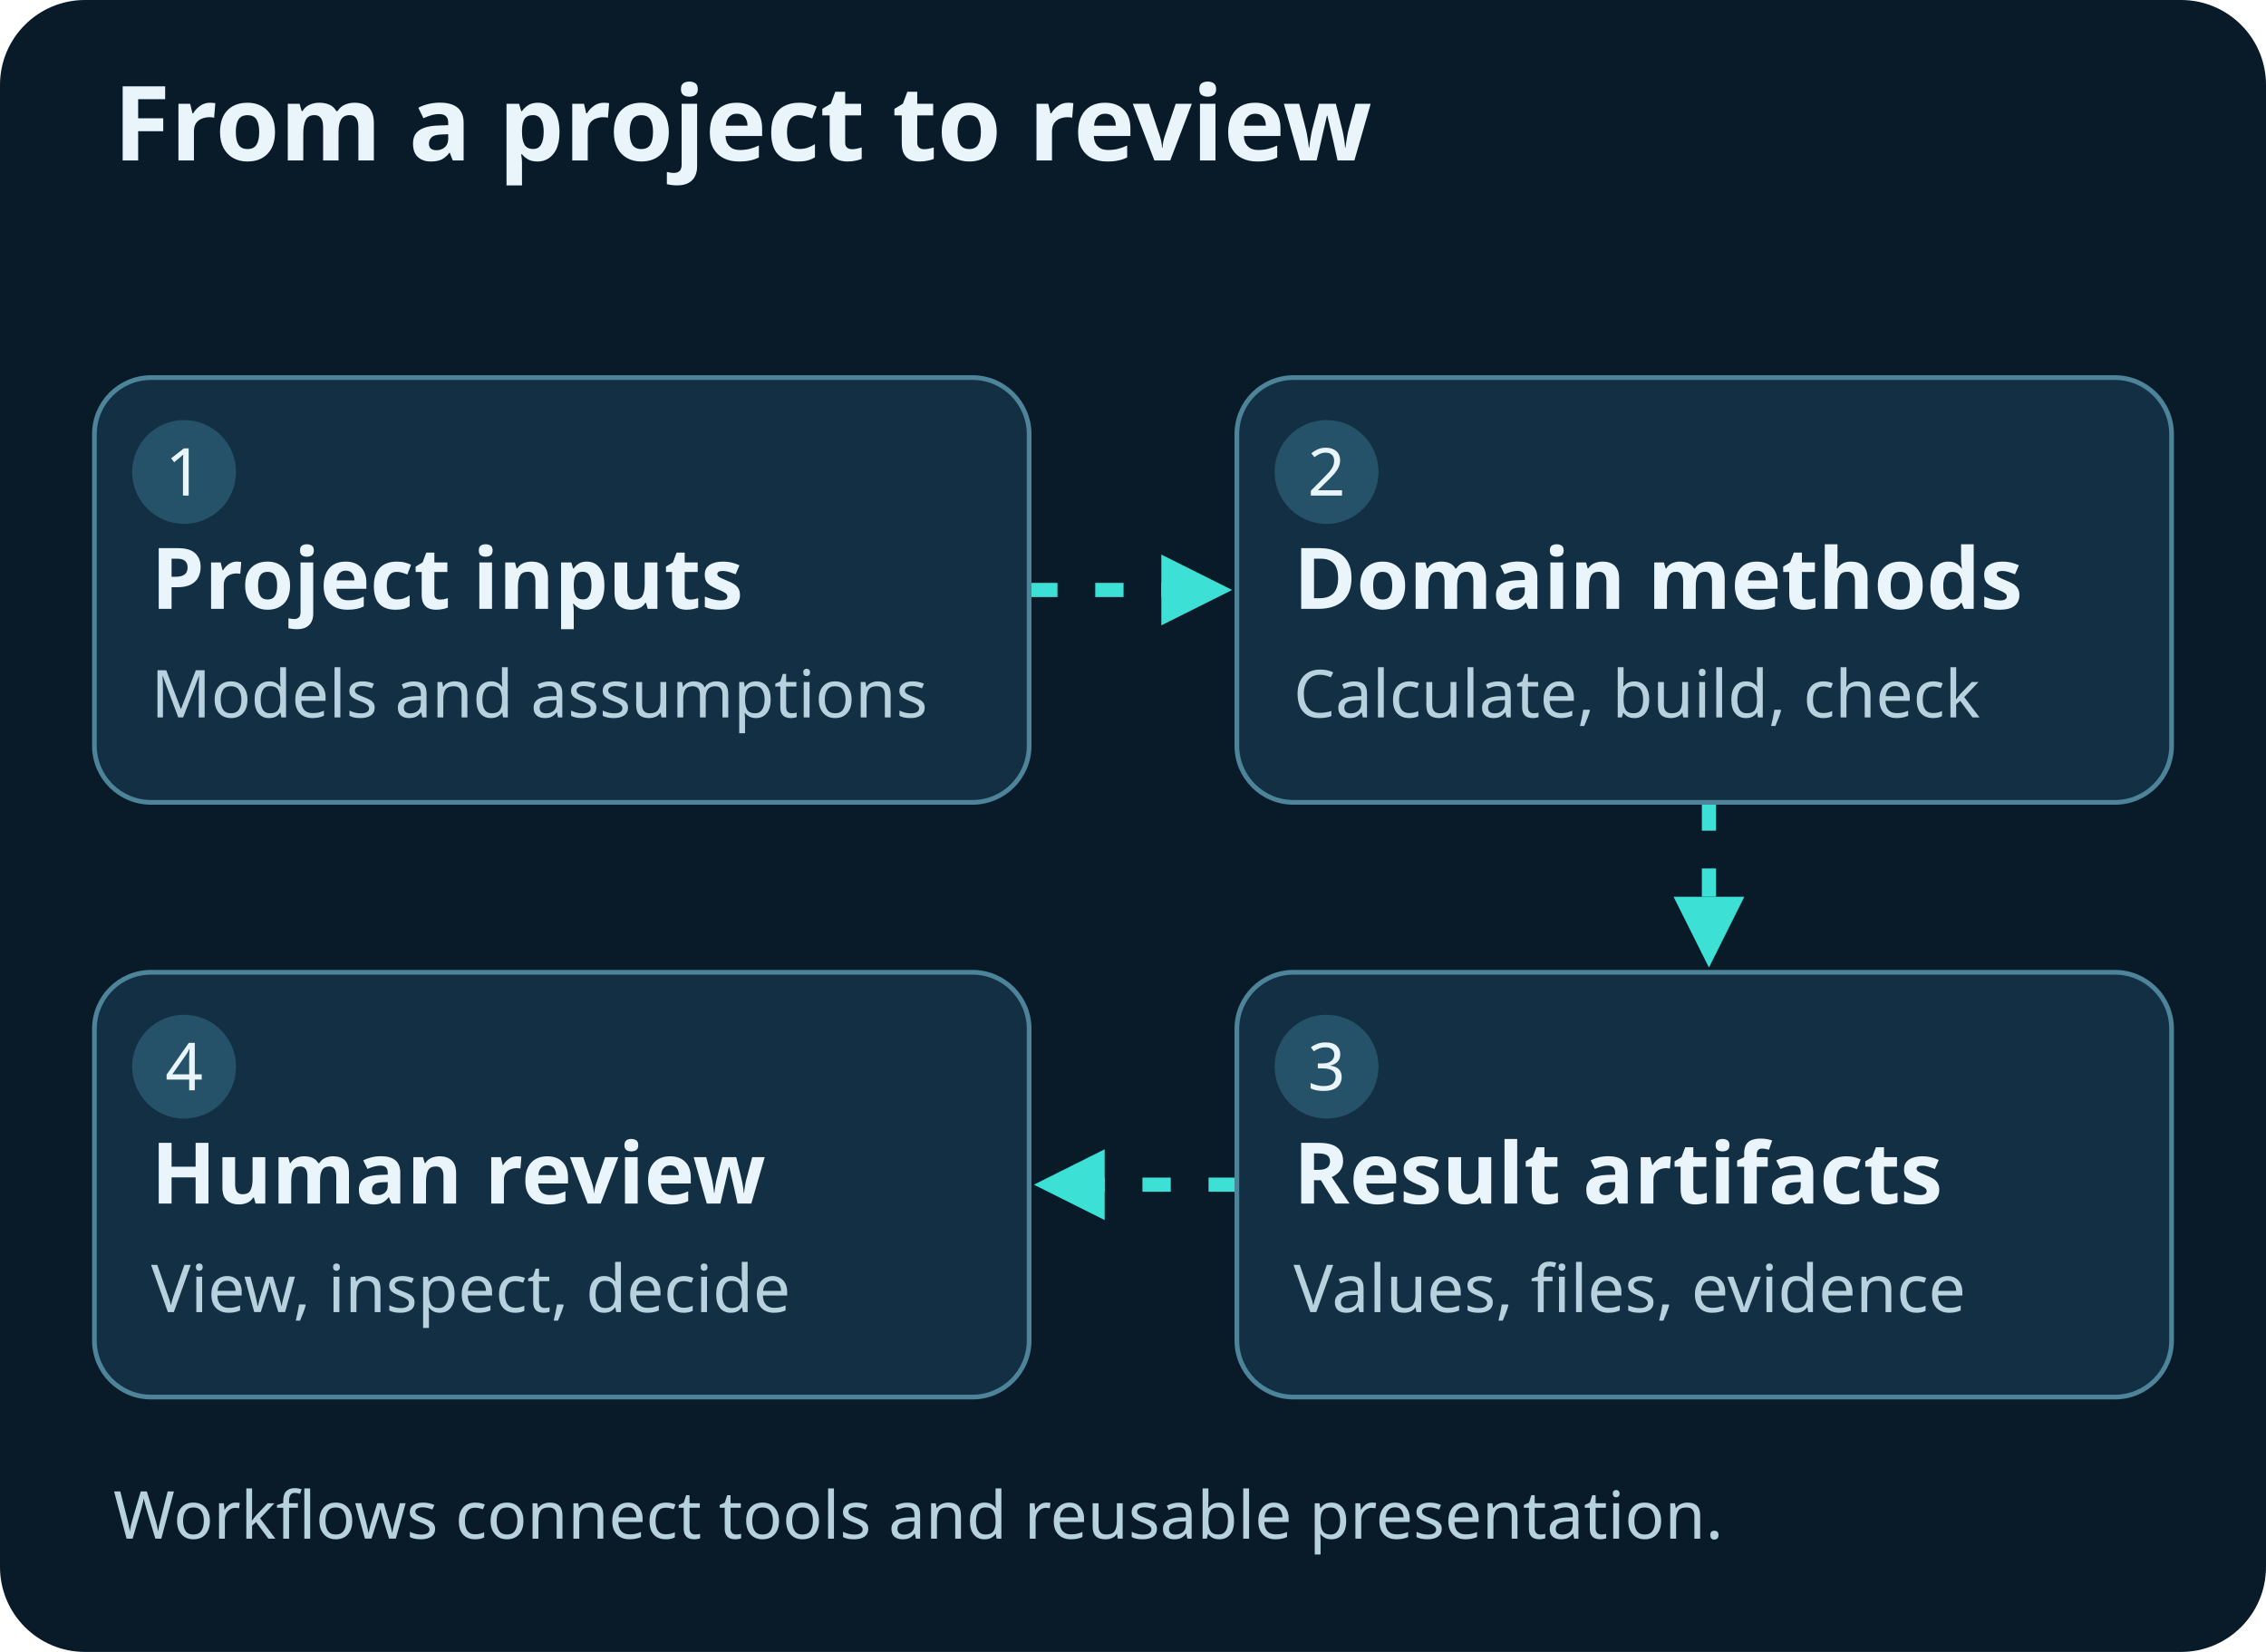
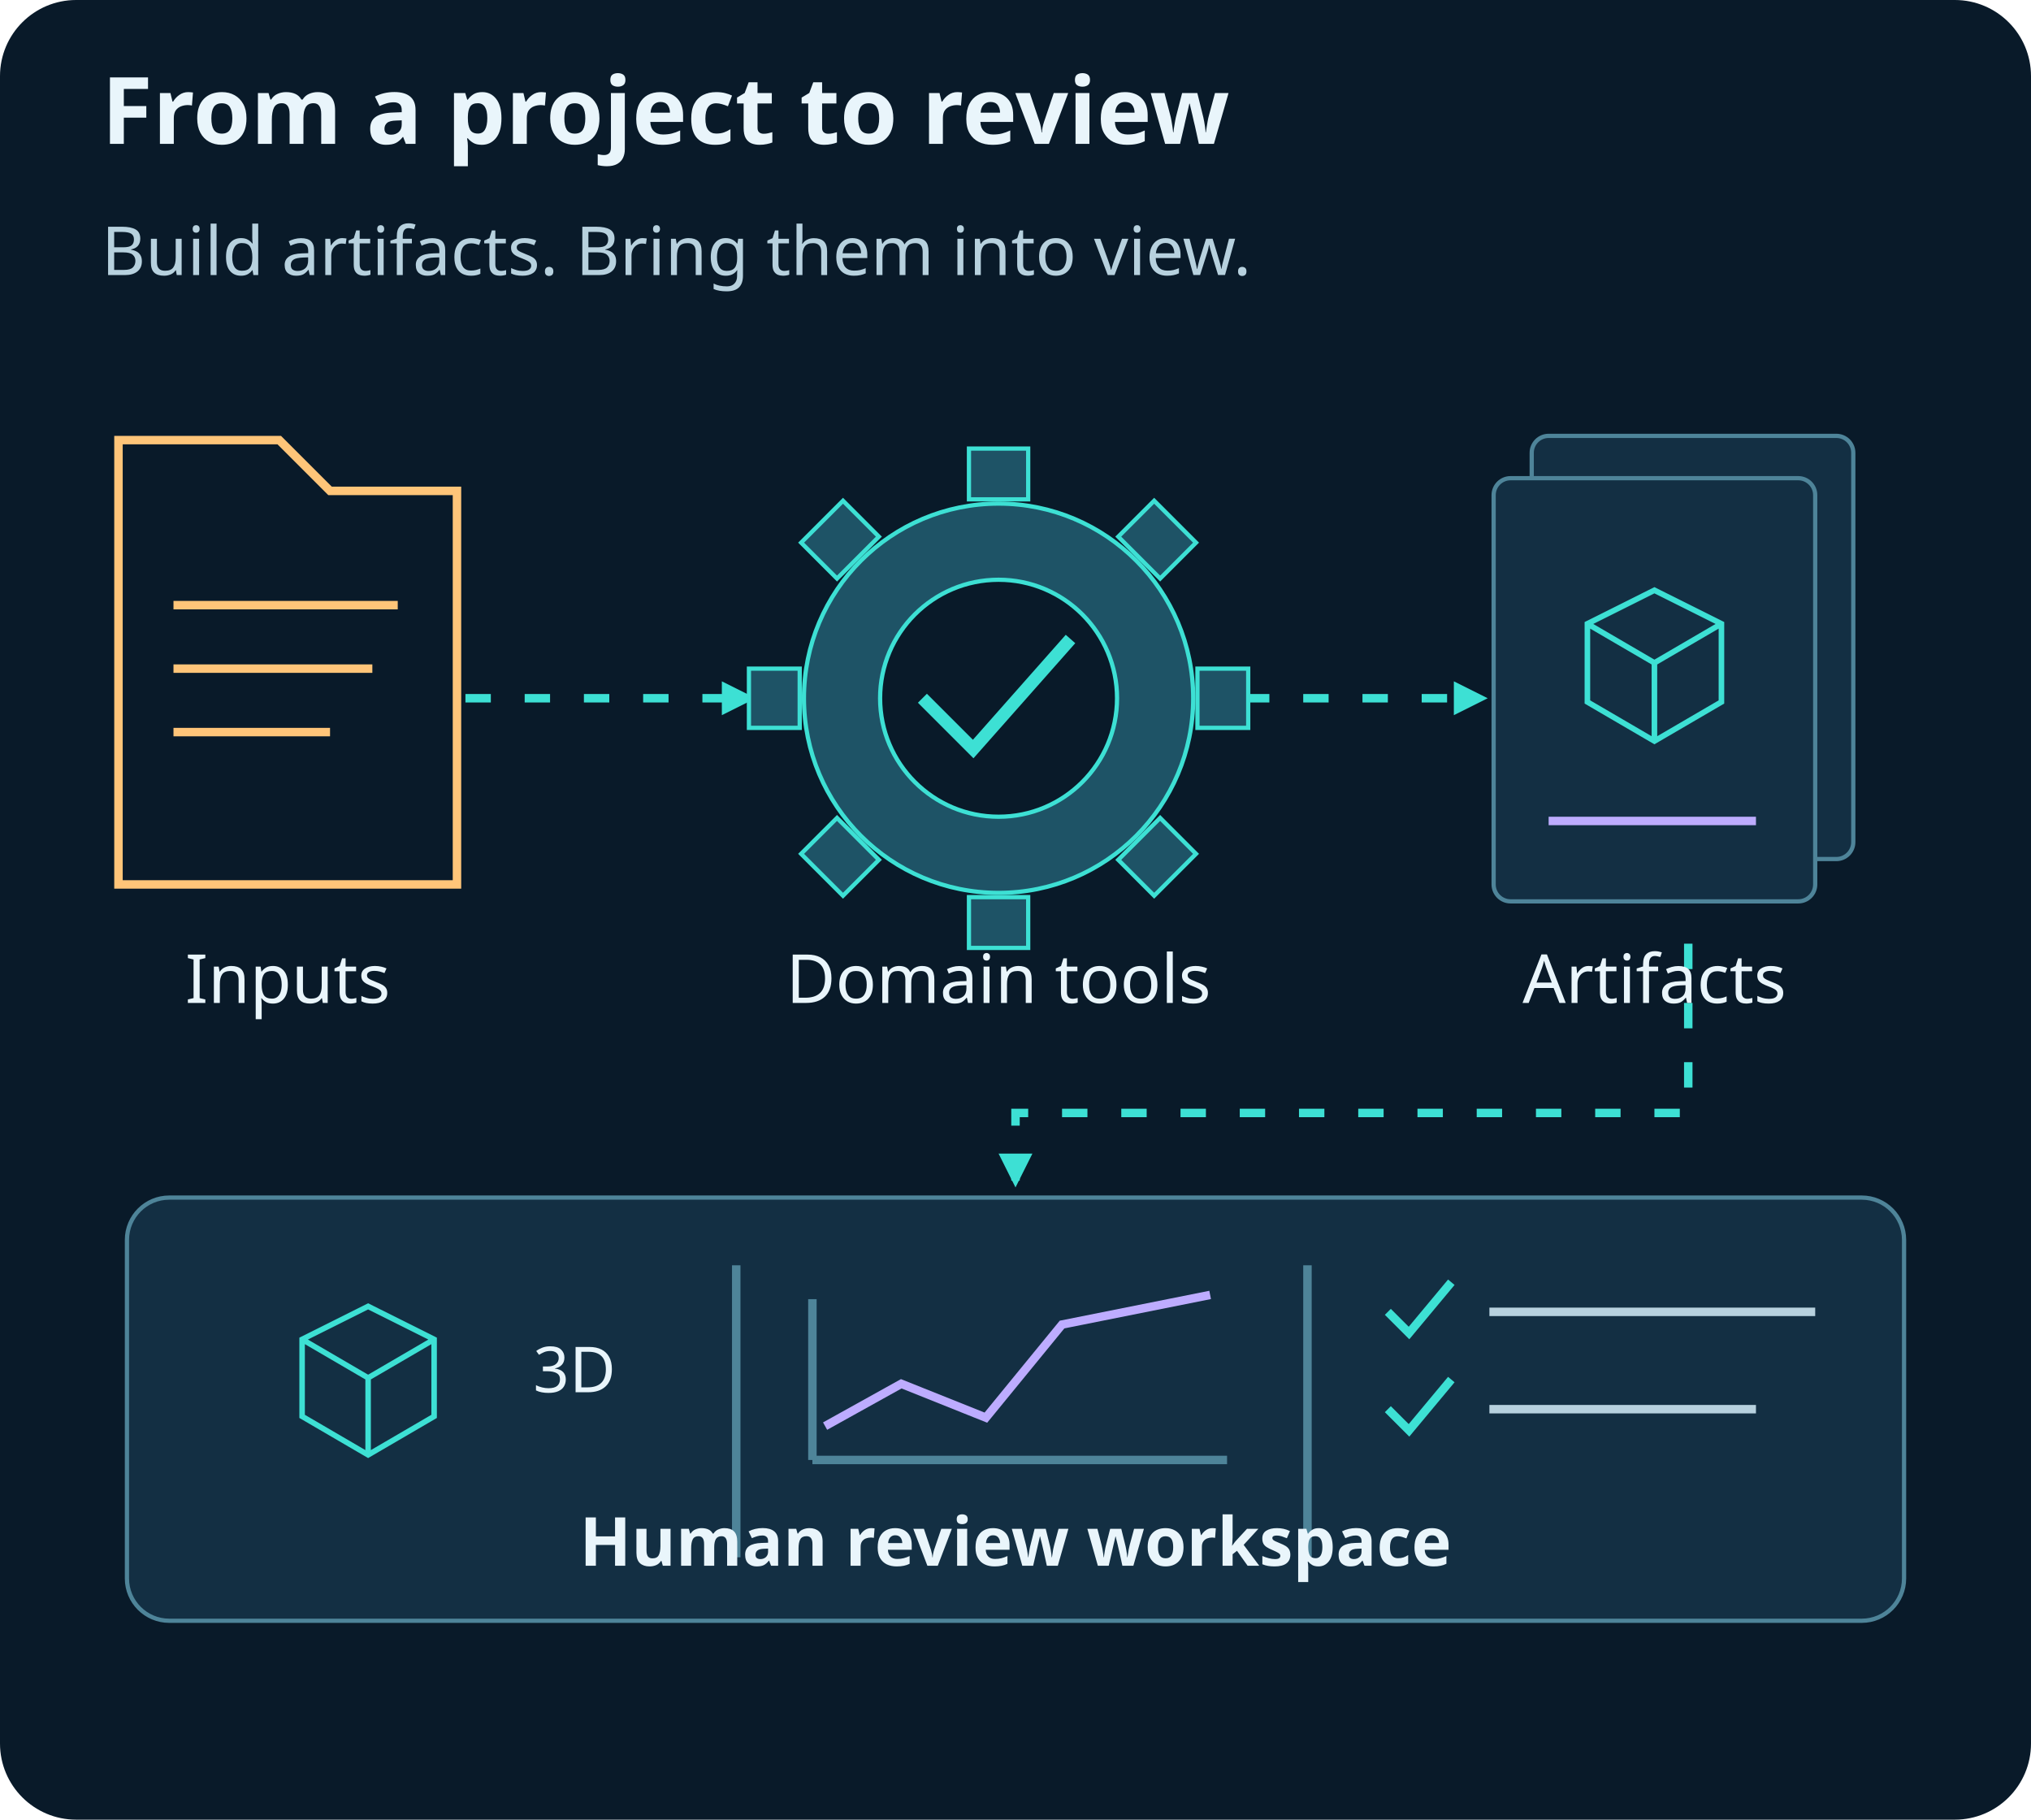
- <svg xmlns="http://www.w3.org/2000/svg" width="480" height="350" viewBox="0 0 480 350" role="img" aria-labelledby="title desc">
-   <style>text{font-family:system-ui,sans-serif;fill:#e9f5fb}.detail{fill:#b7d1de;font-size:14px}.flow{stroke:#3de0d4;stroke-width:3;stroke-dasharray:6 8;fill:none}.flow{animation:flow 2.8s linear infinite}@keyframes flow{to{stroke-dashoffset:-28}}@media (prefers-reduced-motion:reduce){*{animation:none!important}}</style>
+ <svg xmlns="http://www.w3.org/2000/svg" width="480" height="430" viewBox="0 0 480 430" role="img" aria-labelledby="title desc">
+   <style>text{font-family:system-ui,sans-serif}.flow,.return{stroke-dasharray:6 8}.flow{animation:flow 2.8s linear infinite}.return{animation:flow 4s linear infinite}.gear{animation:turn 20s linear infinite}.scan{animation:scan 3s ease-in-out infinite alternate}.check,.level{animation:readout 2s ease-in-out infinite alternate}.sweep{animation:sweep 4s ease-in-out infinite alternate}@keyframes sweep{from{transform:translateX(-90px)}to{transform:translateX(90px)}}@keyframes flow{to{stroke-dashoffset:-28}}@keyframes turn{to{transform:rotate(360deg)}}@keyframes scan{to{opacity:.25}}@keyframes readout{to{opacity:.5}}@media (prefers-reduced-motion:reduce){*{animation:none!important}}</style>
  <defs>
-     <marker id="arrow" viewBox="0 0 10 10" refX="8" refY="5" markerWidth="5" markerHeight="5" orient="auto">
+     <marker id="amber-arrow" viewBox="0 0 10 10" refX="8" refY="5" markerWidth="4" markerHeight="4" orient="auto">
+       <path d="M0 0L10 5L0 10Z" fill="#ffc579" />
+     </marker>
+     <marker id="arrow" viewBox="0 0 10 10" refX="8" refY="5" markerWidth="4" markerHeight="4" orient="auto-start-reverse">
      <path d="M0 0L10 5L0 10Z" fill="#3de0d4" />
    </marker>
  </defs>
-   <rect width="480" height="350" rx="18" fill="#091a29" />
-   <text x="24" y="34" font-size="22" font-weight="700">From a project to review</text>
-   <path class="flow" d="M218 125H258" marker-end="url(#arrow)" />
-   <path class="flow" d="M362 170V202" marker-end="url(#arrow)" />
-   <path class="flow" d="M262 251H222" marker-end="url(#arrow)" />
-   <rect x="20" y="80" width="198" height="90" rx="12" fill="#132f43" stroke="#4e8499" />
-   <circle cx="39" cy="100" r="11" fill="#265269" />
-   <text x="39" y="105" text-anchor="middle" font-size="14">1</text>
-   <text x="32" y="129" font-size="18" font-weight="600">Project inputs</text>
-   <text class="detail" x="32" y="152">Models and assumptions</text>
-   <rect x="262" y="80" width="198" height="90" rx="12" fill="#132f43" stroke="#4e8499" />
-   <circle cx="281" cy="100" r="11" fill="#265269" />
-   <text x="281" y="105" text-anchor="middle" font-size="14">2</text>
-   <text x="274" y="129" font-size="18" font-weight="600">Domain methods</text>
-   <text class="detail" x="274" y="152">Calculate, build, check</text>
-   <rect x="262" y="206" width="198" height="90" rx="12" fill="#132f43" stroke="#4e8499" />
-   <circle cx="281" cy="226" r="11" fill="#265269" />
-   <text x="281" y="231" text-anchor="middle" font-size="14">3</text>
-   <text x="274" y="255" font-size="18" font-weight="600">Result artifacts</text>
-   <text class="detail" x="274" y="278">Values, files, evidence</text>
-   <rect x="20" y="206" width="198" height="90" rx="12" fill="#132f43" stroke="#4e8499" />
-   <circle cx="39" cy="226" r="11" fill="#265269" />
-   <text x="39" y="231" text-anchor="middle" font-size="14">4</text>
-   <text x="32" y="255" font-size="18" font-weight="600">Human review</text>
-   <text class="detail" x="32" y="278">View, inspect, decide</text>
-   <text class="detail" x="24" y="326">Workflows connect tools and reusable presentation.</text>
+   <rect width="480" height="430" rx="18" fill="#091a29" />
+   <text x="24" y="34" font-size="22" text-anchor="start" fill="#e9f5fb" font-weight="700">From a project to review</text>
+   <text x="24" y="65" font-size="16" text-anchor="start" fill="#b7d1de" font-weight="400">Build artifacts. Bring them into view.</text>
+   <path d="M110 165H177" fill="none" stroke="#3de0d4" stroke-width="2" class="flow" marker-end="url(#arrow)" />
+   <path d="M294 165H350" fill="none" stroke="#3de0d4" stroke-width="2" class="flow" marker-end="url(#arrow)" />
+   <path d="M399 223V263H240V279" fill="none" stroke="#3de0d4" stroke-width="2" class="flow" marker-end="url(#arrow)" />
+   <path d="M28 124V104H66L78 116H108V209H28Z" fill="none" stroke="#ffc579" stroke-width="2" class="" />
+   <path d="M41 143H94M41 158H88M41 173H78" fill="none" stroke="#ffc579" stroke-width="2" class="" />
+   <text x="68" y="237" font-size="16" text-anchor="middle" fill="#e9f5fb" font-weight="400">Inputs</text>
+   <g transform="translate(236 165)">
+     <g class="gear" fill="#1e5366" stroke="#3de0d4">
+       <path d="M-7 -59H7V-47H-7Z" transform="rotate(0)" />
+       <path d="M-7 -59H7V-47H-7Z" transform="rotate(45)" />
+       <path d="M-7 -59H7V-47H-7Z" transform="rotate(90)" />
+       <path d="M-7 -59H7V-47H-7Z" transform="rotate(135)" />
+       <path d="M-7 -59H7V-47H-7Z" transform="rotate(180)" />
+       <path d="M-7 -59H7V-47H-7Z" transform="rotate(225)" />
+       <path d="M-7 -59H7V-47H-7Z" transform="rotate(270)" />
+       <path d="M-7 -59H7V-47H-7Z" transform="rotate(315)" />
+       <circle r="46" />
+       <circle r="28" fill="#091a29" />
+     </g>
+   </g>
+   <path d="M218 165L230 177L253 151" fill="none" stroke="#3de0d4" stroke-width="3" class="" />
+   <text x="236" y="237" font-size="16" text-anchor="middle" fill="#e9f5fb" font-weight="400">Domain tools</text>
+   <rect x="362" y="103" width="76" height="100" rx="4" fill="#132f43" stroke="#4e8499" />
+   <rect x="353" y="113" width="76" height="100" rx="4" fill="#132f43" stroke="#4e8499" />
+   <g transform="translate(391 154) scale(0.66)">
+     <path d="M0 -22L24 -10V18L0 32L-24 18V-10ZM-24 -10L0 4L24 -10M0 4V32" fill="none" stroke="#3de0d4" stroke-width="2" class="" />
+   </g>
+   <path d="M366 194H415" fill="none" stroke="#bdacff" stroke-width="2" class="" />
+   <text x="391" y="237" font-size="16" text-anchor="middle" fill="#e9f5fb" font-weight="400">Artifacts</text>
+   <rect x="30" y="283" width="420" height="100" rx="10" fill="#132f43" stroke="#4e8499" />
+   <path d="M174 299V368M309 299V368" fill="none" stroke="#4e8499" stroke-width="2" class="" />
+   <g transform="translate(87 323) scale(0.65)">
+     <path d="M0 -22L24 -10V18L0 32L-24 18V-10ZM-24 -10L0 4L24 -10M0 4V32" fill="none" stroke="#3de0d4" stroke-width="2" class="" />
+   </g>
+   <text x="126" y="329" font-size="15" text-anchor="start" fill="#e9f5fb" font-weight="400">3D</text>
+   <path d="M192 345V307M192 345H290" fill="none" stroke="#4e8499" stroke-width="2" class="" />
+   <path d="M195 337L213 327L233 335L251 313L286 306" fill="none" stroke="#bdacff" stroke-width="2" class="" />
+   <path d="M328 310L333 315L343 303M328 333L333 338L343 326" fill="none" stroke="#3de0d4" stroke-width="2" class="" />
+   <path d="M352 310H429M352 333H415" fill="none" stroke="#b7d1de" stroke-width="2" class="" />
+   <text x="240" y="370" font-size="16" text-anchor="middle" fill="#e9f5fb" font-weight="600">Human review workspace</text>
</svg>
